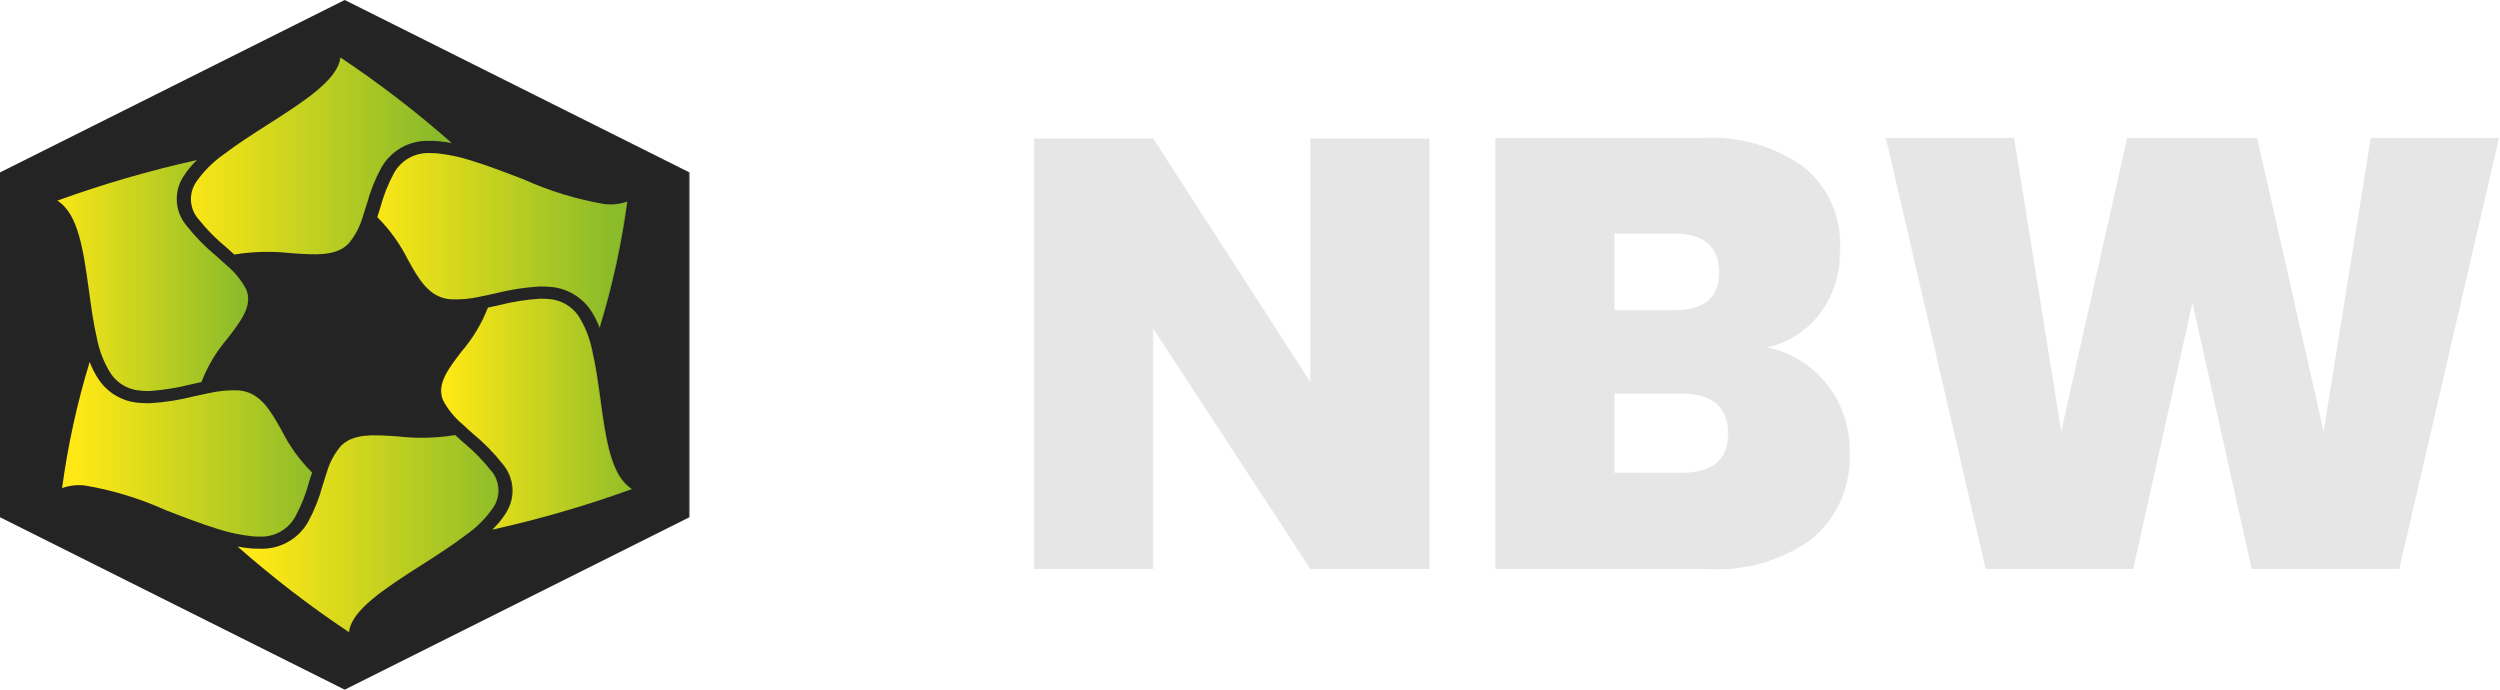
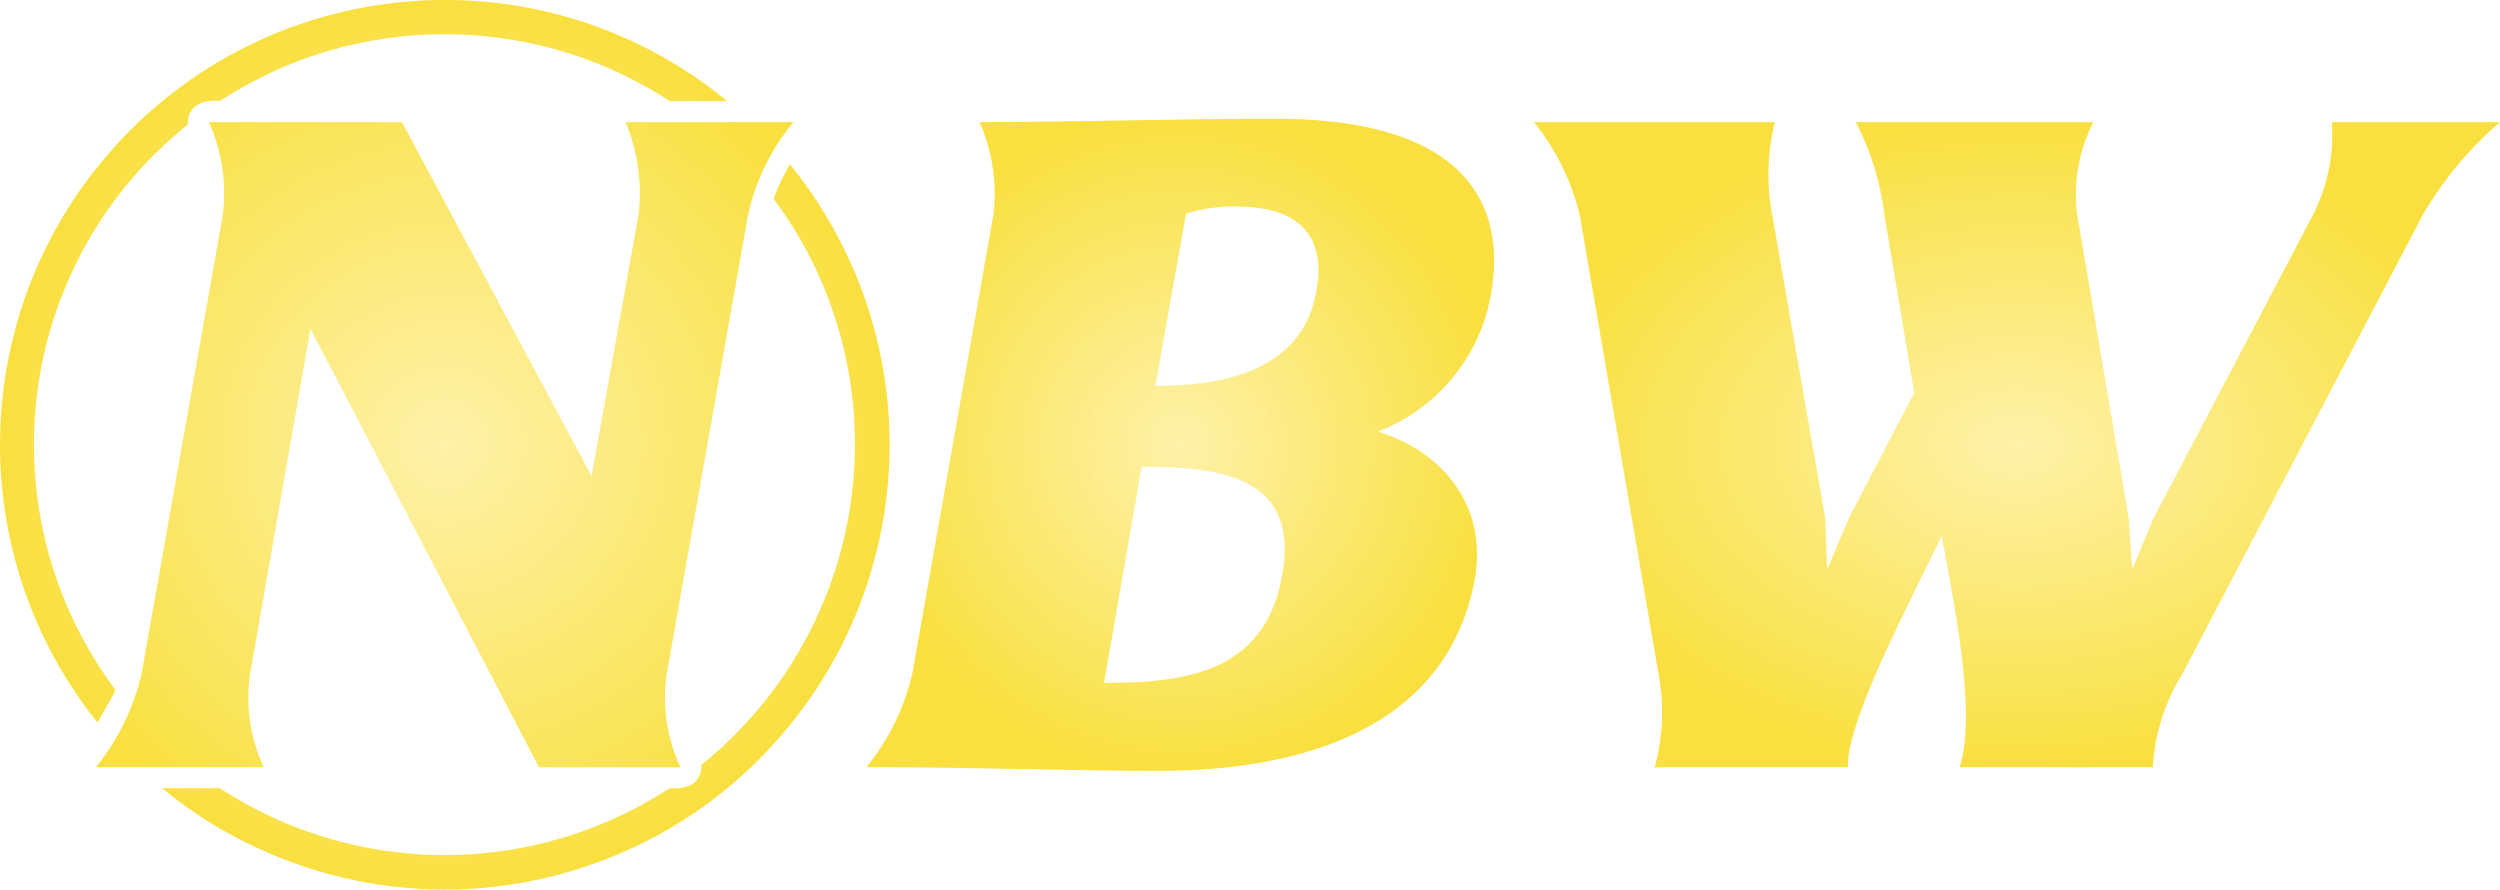
- <svg xmlns="http://www.w3.org/2000/svg" xmlns:xlink="http://www.w3.org/1999/xlink" width="145" height="40" viewBox="0 0 145 40">
+ <svg xmlns="http://www.w3.org/2000/svg" width="112.419" height="40" viewBox="0 0 112.419 40">
  <defs>
-     <linearGradient id="linear-gradient" x1="-0.042" y1="0.411" x2="0.948" y2="0.411" gradientUnits="objectBoundingBox">
-       <stop offset="0" stop-color="#ffe815" />
-       <stop offset="1" stop-color="#8abb2a" />
-     </linearGradient>
-     <linearGradient id="linear-gradient-2" x1="0.022" y1="0.429" x2="1.063" y2="0.429" xlink:href="#linear-gradient" />
-     <linearGradient id="linear-gradient-3" x1="0.071" y1="0.466" x2="1.049" y2="0.466" xlink:href="#linear-gradient" />
-     <linearGradient id="linear-gradient-4" x1="-0.045" y1="0.524" x2="0.933" y2="0.524" xlink:href="#linear-gradient" />
-     <linearGradient id="linear-gradient-5" x1="-0.057" y1="0.563" x2="0.985" y2="0.563" xlink:href="#linear-gradient" />
-     <linearGradient id="linear-gradient-6" x1="0.057" y1="0.578" x2="1.048" y2="0.578" xlink:href="#linear-gradient" />
+     <radialGradient id="radial-gradient" cx="0.5" cy="0.5" r="0.5" gradientUnits="objectBoundingBox">
+       <stop offset="0" stop-color="#fef2a9" />
+       <stop offset="0.594" stop-color="#fbe76b" />
+       <stop offset="1" stop-color="#f9e040" />
+     </radialGradient>
  </defs>
-   <g id="logo" transform="translate(-998 -545)">
-     <path id="nbw" d="M26.183-17.48H19.272L10.151-31.428V-17.48H3.24V-42.445h6.911L19.272-28.32V-42.445h6.911Zm19.61-12.853a6.028,6.028,0,0,1,3.491,2.189,6.124,6.124,0,0,1,1.28,3.849,6.186,6.186,0,0,1-2.14,5.032,9.351,9.351,0,0,1-6.139,1.783H30.006v-25H42a9.318,9.318,0,0,1,5.876,1.66A5.732,5.732,0,0,1,50-36.018a5.918,5.918,0,0,1-1.158,3.725A5.317,5.317,0,0,1,45.793-30.333Zm-8.875-2.154H40.39q2.6,0,2.6-2.189,0-2.26-2.631-2.26H36.917Zm3.894,9.428q2.7,0,2.7-2.26,0-2.331-2.7-2.331H36.917v4.59ZM88.24-42.48l-5.788,25h-8.56L70.454-32.911,67.016-17.48h-8.56l-5.788-25h7.437l2.736,17.02,3.824-17.02h7.542l3.859,17.02L80.8-42.48Z" transform="translate(1054.76 595.48)" fill="#e6e6e6" />
-     <g id="favicon" transform="translate(998 545)">
-       <path id="Path_38751" data-name="Path 38751" d="M205.56,100.246l-20-10v-20l20-10,20,10v20Z" transform="translate(-185.56 -60.246)" fill="#252425" />
-       <g id="Group_174342" data-name="Group 174342" transform="translate(3.331 3.332)">
-         <path id="Path_38752" data-name="Path 38752" d="M362.652,136.96a4.721,4.721,0,0,0-.534-1.042,3.109,3.109,0,0,0-2.426-1.334c-.176-.015-.364-.02-.556-.016a13.97,13.97,0,0,0-2.536.4c-.29.066-.578.13-.866.185a6.62,6.62,0,0,1-1.71.16c-.066-.006-.136-.013-.2-.024-1.12-.186-1.671-1.16-2.3-2.289a9.5,9.5,0,0,0-1.768-2.454c.061-.187.12-.378.176-.57a9.247,9.247,0,0,1,.776-1.96,2.255,2.255,0,0,1,2.085-1.186,4.415,4.415,0,0,1,.447.016,9.768,9.768,0,0,1,1.96.416c.976.295,2.036.706,3.061,1.1a19.256,19.256,0,0,0,4.674,1.425,2.943,2.943,0,0,0,1.324-.146,45.905,45.905,0,0,1-1.605,7.317" transform="translate(-331.194 -121.283)" fill="url(#linear-gradient)" />
-         <path id="Path_38753" data-name="Path 38753" d="M380.477,203.567a4.708,4.708,0,0,0,.768-.928,2.393,2.393,0,0,0-.186-2.9,11.435,11.435,0,0,0-1.694-1.723c-.21-.188-.423-.375-.623-.564a4.632,4.632,0,0,1-1.126-1.39c-.385-.928.3-1.81,1.08-2.829a8.664,8.664,0,0,0,1.524-2.541c.212-.044.428-.092.643-.14a13.24,13.24,0,0,1,2.357-.377,4.563,4.563,0,0,1,.462.014,2.28,2.28,0,0,1,1.8.992,5.912,5.912,0,0,1,.794,2.018c.209.883.344,1.883.478,2.85.313,2.263.607,4.41,1.827,5.166a64.885,64.885,0,0,1-8.1,2.353" transform="translate(-355.243 -176.182)" fill="url(#linear-gradient-2)" />
-         <path id="Path_38754" data-name="Path 38754" d="M295.43,260.966A60.687,60.687,0,0,1,288.969,256a7.364,7.364,0,0,0,.767.107,4.934,4.934,0,0,0,.543.018,3.072,3.072,0,0,0,2.78-1.555,9.649,9.649,0,0,0,.843-2.115c.077-.25.153-.5.235-.742a4.214,4.214,0,0,1,.8-1.52c.715-.765,1.886-.682,3.36-.578a12.039,12.039,0,0,0,3.291-.08c.154.138.312.277.467.416a10.95,10.95,0,0,1,1.585,1.605,1.767,1.767,0,0,1,.16,2.183,6.4,6.4,0,0,1-1.6,1.6c-.766.587-1.689,1.177-2.582,1.746-2.08,1.332-4.059,2.6-4.187,3.88" transform="translate(-278.513 -227.632)" fill="url(#linear-gradient-3)" />
-         <path id="Path_38755" data-name="Path 38755" d="M271.134,96.672l-.471-.423a10.853,10.853,0,0,1-1.582-1.6,1.769,1.769,0,0,1-.156-2.183,6.514,6.514,0,0,1,1.6-1.6c.767-.586,1.691-1.178,2.586-1.749,2.078-1.327,4.047-2.589,4.182-3.873a60.642,60.642,0,0,1,6.461,4.964,7.666,7.666,0,0,0-.767-.106c-.188-.016-.372-.023-.546-.02a3.062,3.062,0,0,0-2.776,1.56,9.585,9.585,0,0,0-.84,2.107c-.08.254-.155.5-.24.749a4.248,4.248,0,0,1-.8,1.52c-.72.764-1.886.68-3.364.577a12.072,12.072,0,0,0-3.29.08" transform="translate(-260.874 -85.244)" fill="url(#linear-gradient-4)" />
-         <path id="Path_38756" data-name="Path 38756" d="M215.453,143.239a2.262,2.262,0,0,1-1.8-.99,5.9,5.9,0,0,1-.8-2.02c-.207-.88-.344-1.88-.475-2.844-.314-2.266-.608-4.417-1.828-5.17a65.232,65.232,0,0,1,8.1-2.353,5.025,5.025,0,0,0-.768.929,2.391,2.391,0,0,0,.185,2.9,11.308,11.308,0,0,0,1.695,1.727c.211.186.423.375.622.56a4.609,4.609,0,0,1,1.126,1.39c.387.933-.294,1.813-1.08,2.836a8.6,8.6,0,0,0-1.52,2.536c-.209.046-.423.094-.64.14a13.119,13.119,0,0,1-2.363.377,4.4,4.4,0,0,1-.462-.014" transform="translate(-210.555 -123.911)" fill="url(#linear-gradient-5)" />
-         <path id="Path_38757" data-name="Path 38757" d="M223.622,227.793a9.9,9.9,0,0,1-1.96-.413c-.974-.3-2.033-.708-3.06-1.105a19.109,19.109,0,0,0-4.674-1.426A2.9,2.9,0,0,0,212.6,225a46.3,46.3,0,0,1,1.6-7.316,4.959,4.959,0,0,0,.54,1.04,3.09,3.09,0,0,0,2.418,1.336,5.193,5.193,0,0,0,.563.016,13.669,13.669,0,0,0,2.536-.4c.289-.065.575-.128.859-.183a6.523,6.523,0,0,1,1.709-.163c.071.006.137.014.2.025,1.122.184,1.672,1.16,2.308,2.288a9.415,9.415,0,0,0,1.772,2.456c-.064.181-.12.364-.177.549a9.059,9.059,0,0,1-.78,1.978,2.247,2.247,0,0,1-2.084,1.186,4.41,4.41,0,0,1-.447-.017" transform="translate(-212.329 -200.022)" fill="url(#linear-gradient-6)" />
-       </g>
-     </g>
+   <g id="logo" transform="translate(0 0.001)">
+     <path id="Path_39819" data-name="Path 39819" d="M135.936,48.793c5.337,0,8.776.163,13.2.163,6,0,12.932-1.7,14.168-8.69.564-3.331-1.595-5.739-4.372-6.563a8.116,8.116,0,0,0,5.088-6.162c.716-4-1.074-7.909-9.7-7.909-4.057,0-9.243.152-13.3.152a7.843,7.843,0,0,1,.618,4.21L138,44.583A10.375,10.375,0,0,1,135.936,48.793Zm12.378-13.507c3.439,0,7.138.369,6.314,4.882C153.858,44.625,150.1,45,146.622,45Zm4.254-11.706c3.4,0,3.959,1.91,3.6,3.8-.618,3.656-4.307,4.263-7.236,4.263l1.377-7.746A7.308,7.308,0,0,1,152.568,23.58Z" transform="translate(-96.975 -14.295)" fill="url(#radial-gradient)" />
+     <path id="Path_39820" data-name="Path 39820" d="M270.493,49.2a8.855,8.855,0,0,1,1.335-4.209L282.611,24.4a16.082,16.082,0,0,1,3.493-4.209h-7.562a7.939,7.939,0,0,1-.868,4.209L270.525,38l-.965,2.311L269.408,38,267.1,24.4a7.147,7.147,0,0,1,.716-4.209H257.138a12.3,12.3,0,0,1,1.291,4.209l1.334,7.963L256.824,38l-.976,2.311L255.76,38l-2.376-13.6a9.831,9.831,0,0,1,.109-4.209H242.666a10.724,10.724,0,0,1,2.062,4.209l3.536,20.591a9.269,9.269,0,0,1-.173,4.209h8.69c-.109-2.1,3.178-8.169,4.22-10.414.436,2.506,1.628,7.952.8,10.414Z" transform="translate(-173.685 -14.7)" fill="url(#radial-gradient)" />
+     <path id="Path_39821" data-name="Path 39821" d="M6.368,30.288,10.013,9.7a7.842,7.842,0,0,0-.618-4.209h8.68L26.6,21.4,28.707,9.7a8.258,8.258,0,0,0-.575-4.209h7.551A9.76,9.76,0,0,0,33.632,9.7L29.984,30.288A7.346,7.346,0,0,0,30.6,34.5H24.236L13.962,14.785l-2.712,15.5a7.341,7.341,0,0,0,.607,4.209H4.317A10.491,10.491,0,0,0,6.368,30.288ZM5.858,5.858A20,20,0,0,1,32.7,4.544H30.115a19.433,19.433,0,0,0-2.94-1.562,18.6,18.6,0,0,0-14.363,0A19.852,19.852,0,0,0,9.883,4.544a1.777,1.777,0,0,0-.989.152.91.91,0,0,0-.435.892A19.889,19.889,0,0,0,6.94,6.944,18.432,18.432,0,0,0,5.187,31.015l-.044.141-.759,1.334A19.993,19.993,0,0,1,5.858,5.858c5.756-5.754-3.754,3.746,0,0C11.615.1,2.1,9.6,5.858,5.858Zm32.567,6.357A19.974,19.974,0,0,1,34.141,34.13a19.516,19.516,0,0,1-6.357,4.285,19.918,19.918,0,0,1-15.568,0A19.426,19.426,0,0,1,7.29,35.443H9.883A18.935,18.935,0,0,0,12.813,37a18.513,18.513,0,0,0,17.3-1.562,1.741,1.741,0,0,0,1.021-.174.961.961,0,0,0,.4-.868,17.683,17.683,0,0,0,1.508-1.356,18.507,18.507,0,0,0,3.96-20.233,18.118,18.118,0,0,0-2.213-3.861l.044-.131.109-.272.109-.26.119-.25.347-.651a19.987,19.987,0,0,1,2.905,4.827Z" transform="translate(0 0)" fill="url(#radial-gradient)" />
  </g>
</svg>
